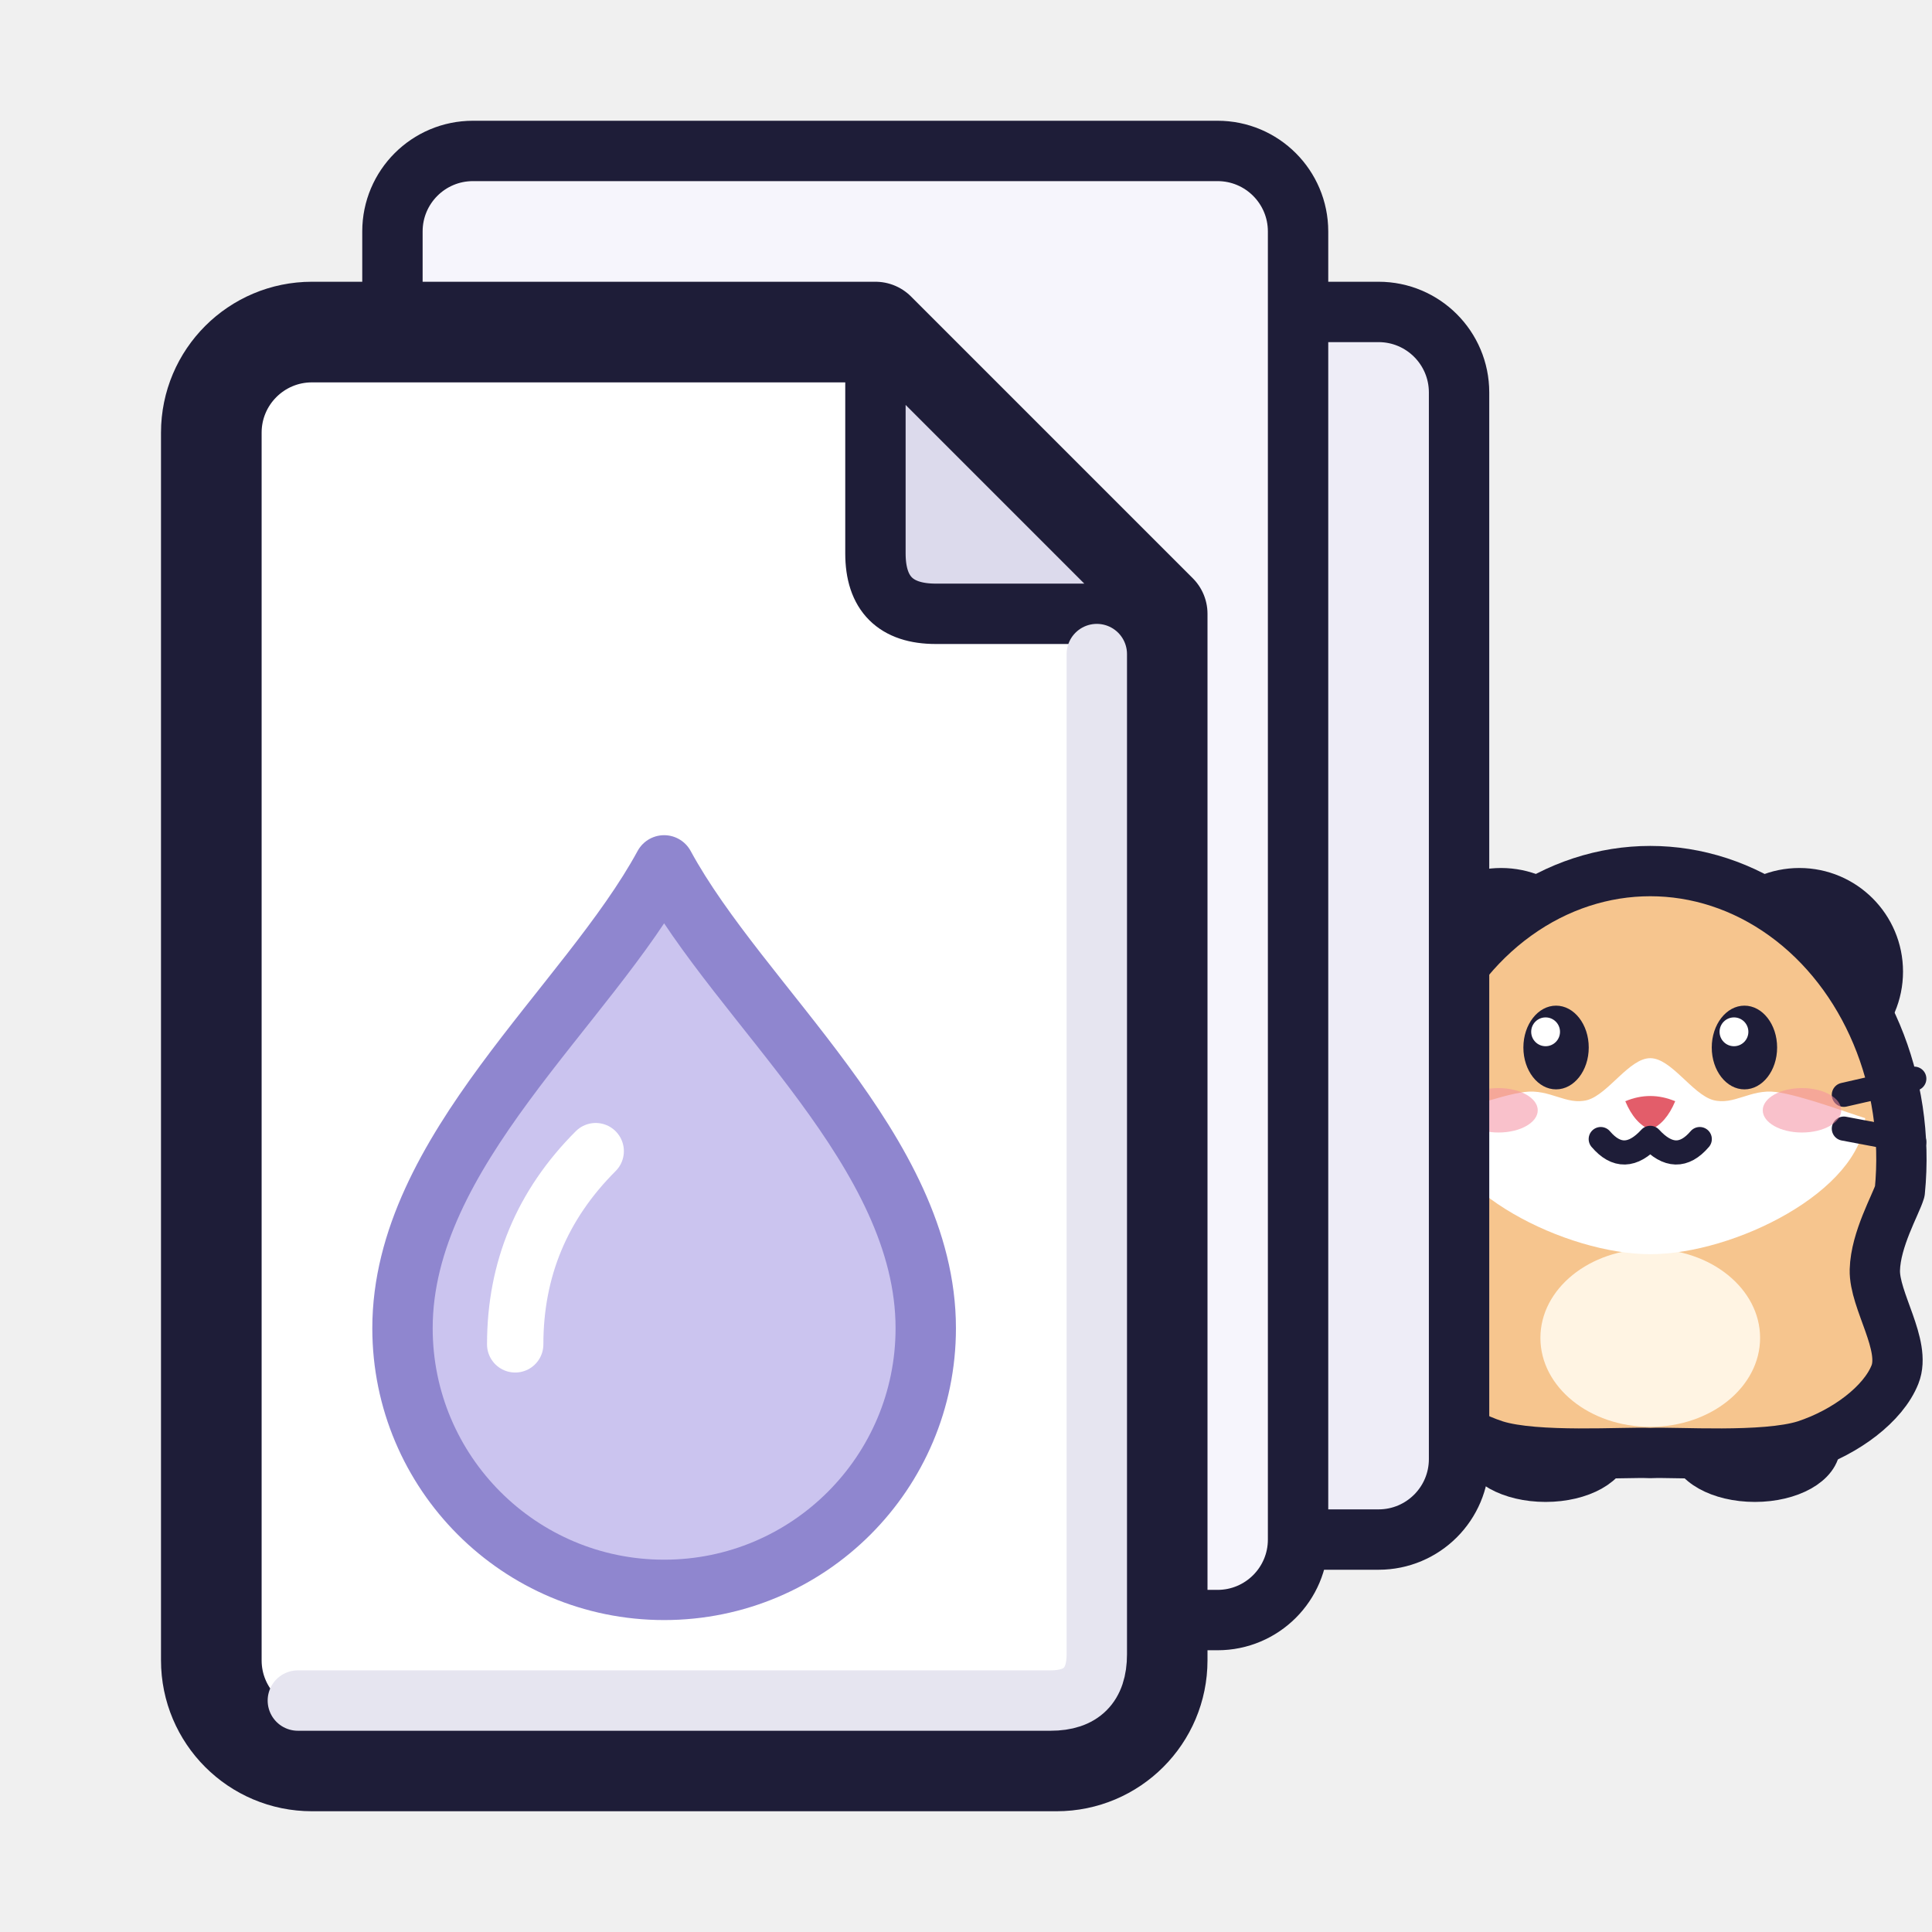
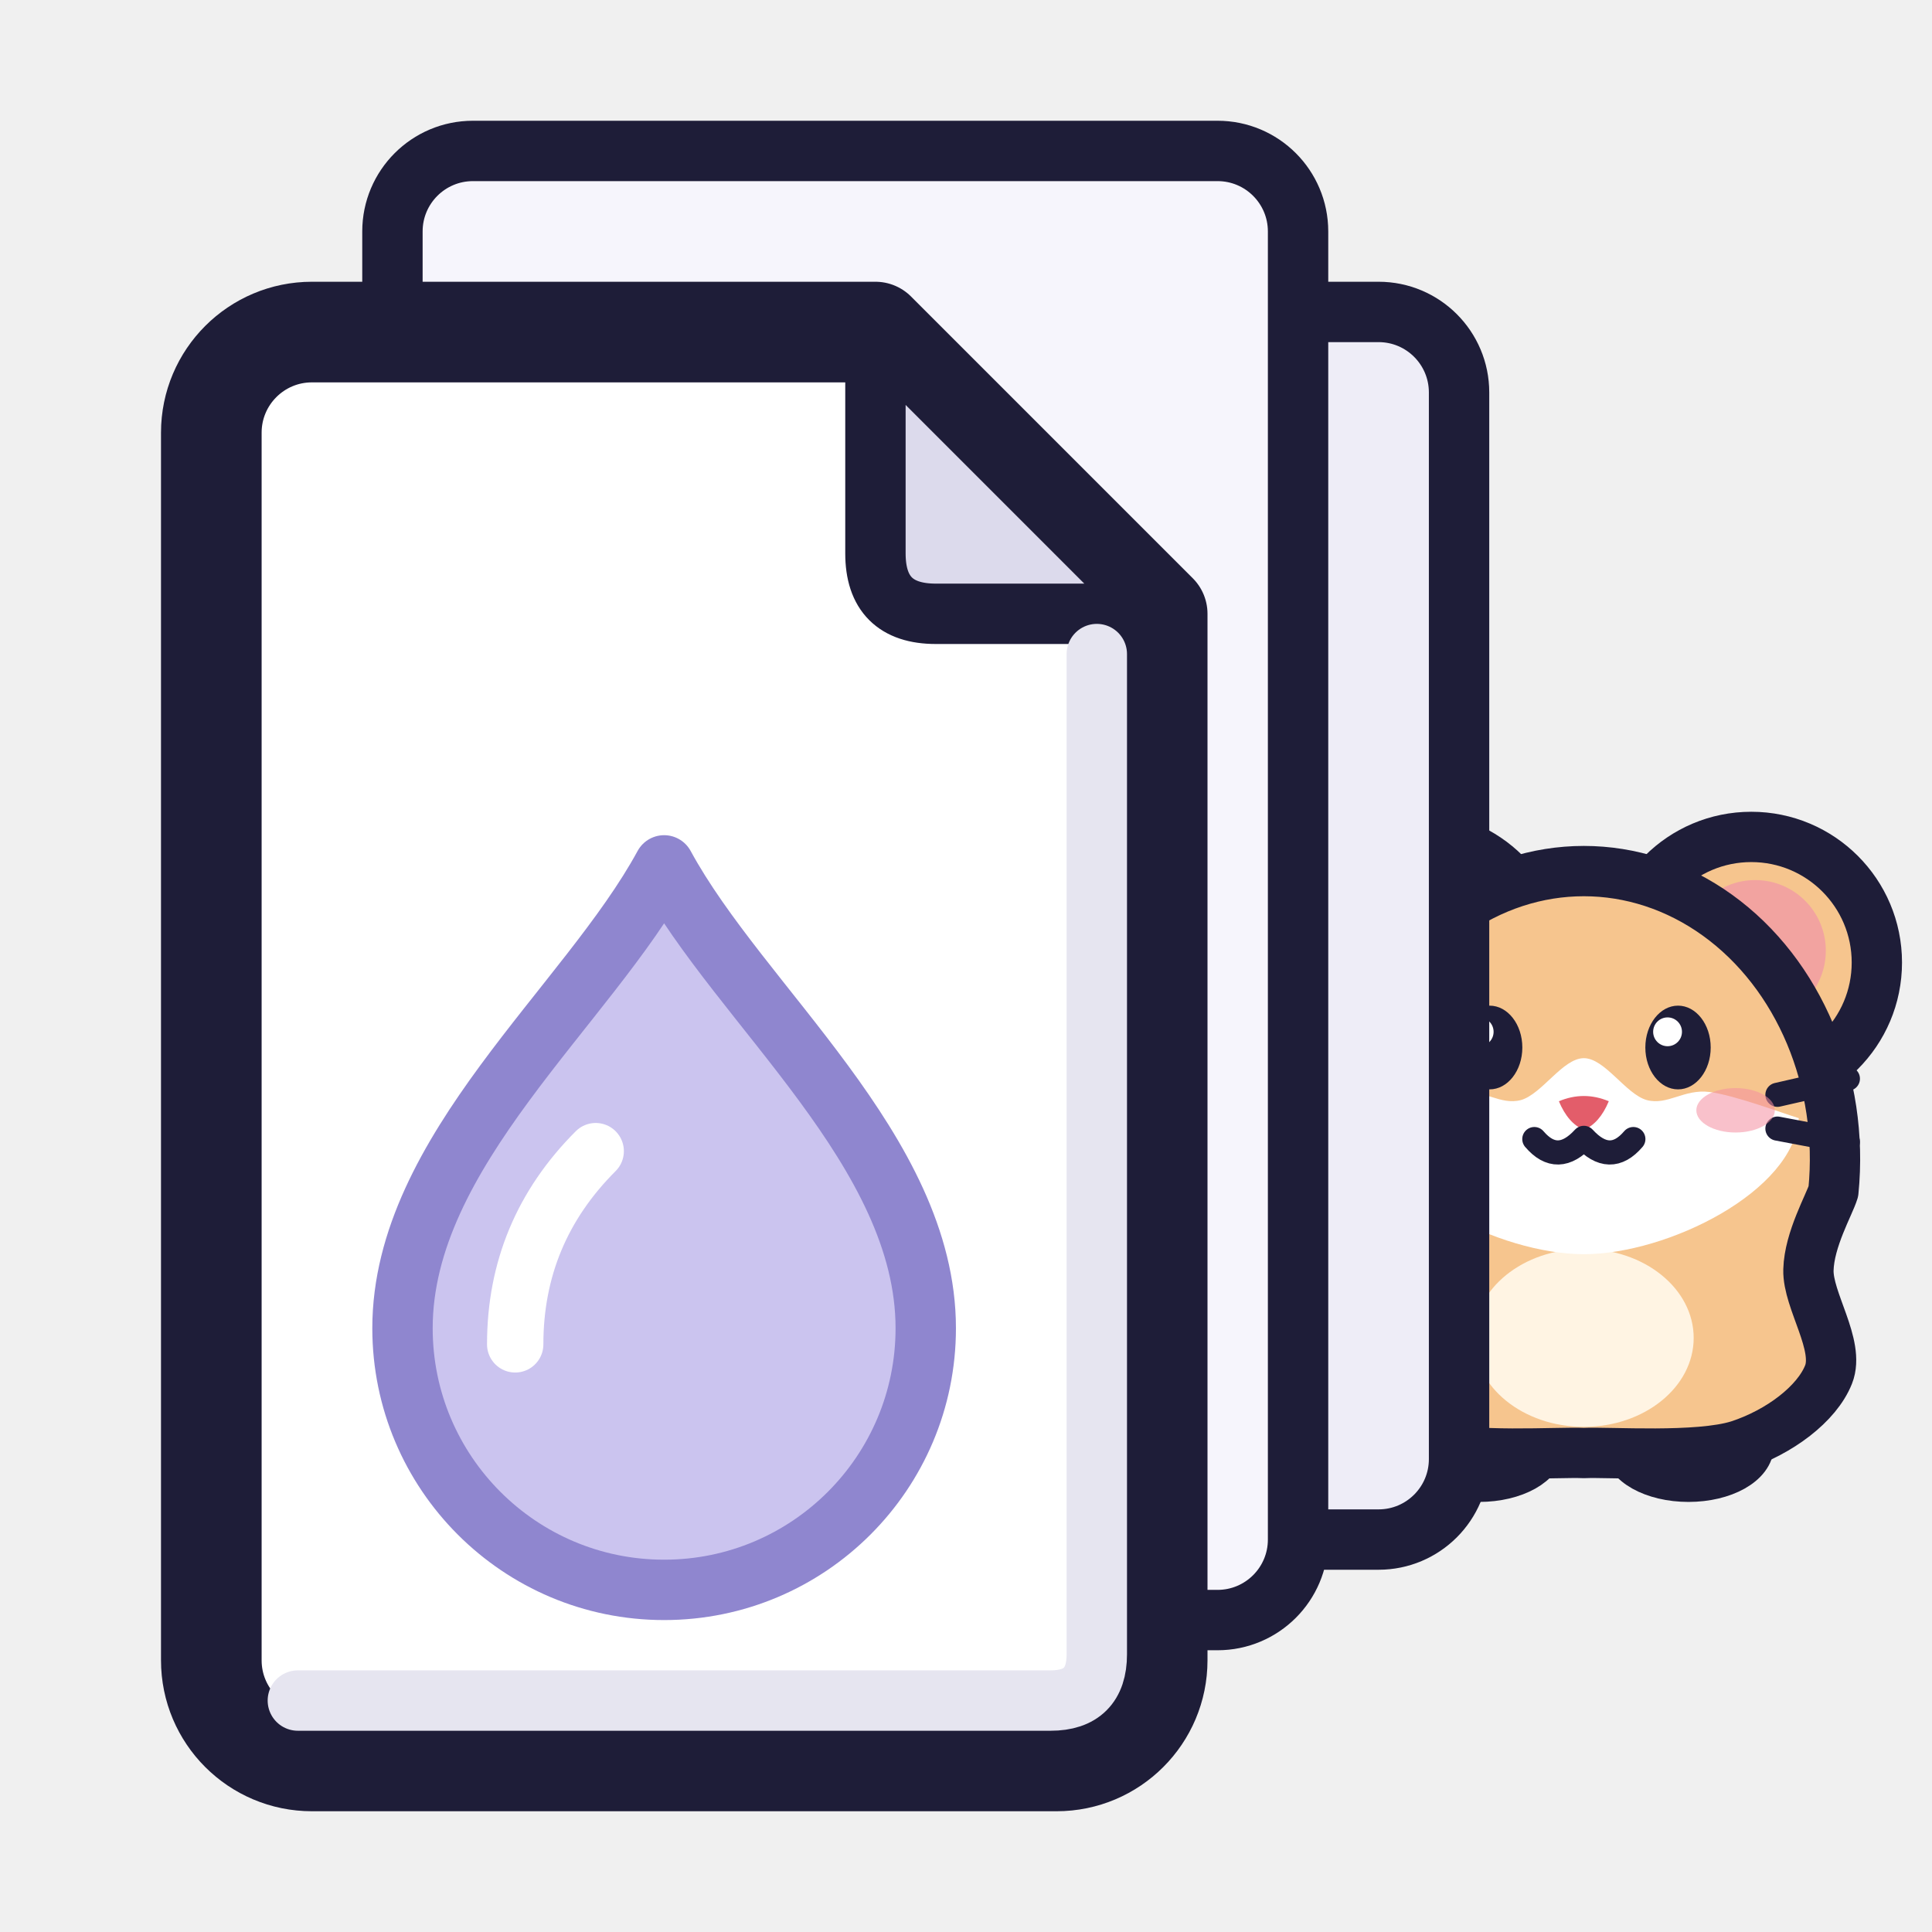
<svg xmlns="http://www.w3.org/2000/svg" width="48" height="48" viewBox="0 0 48 48">
  <g id="hamster">
-     <ellipse id="hb_foot0" cx="38.4" cy="35.905" rx="1.625" ry="0.91" fill="#F6C58E" stroke="#1E1D38" stroke-width="1" />
-     <ellipse id="hb_foot1" cx="43.6" cy="35.905" rx="1.625" ry="0.91" fill="#F6C58E" stroke="#1E1D38" stroke-width="1" />
-     <circle id="hb_ear0" cx="37.295" cy="24.14" r="1.95" fill="#F6C58E" stroke="#1E1D38" stroke-width="1.25" />
-     <circle id="hb_ear0_in" cx="37.653" cy="24.4" r="1.008" fill="#F2A3A0" />
-     <circle id="hb_ear1" cx="44.705" cy="24.14" r="1.95" fill="#F6C58E" stroke="#1E1D38" stroke-width="1.25" />
-     <circle id="hb_ear1_in" cx="44.347" cy="24.4" r="1.008" fill="#F2A3A0" />
-     <path id="hb_body" d="M34.8 29.6A6.24 7.15 0 1 1 47.2 29.6C47.1 29.93 46.6 30.79 46.58 31.55C46.56 32.31 47.37 33.42 47.08 34.15C46.79 34.88 45.86 35.58 44.85 35.91C43.83 36.23 41.64 36.07 41 36.1C40.36 36.07 38.17 36.23 37.15 35.91C36.14 35.58 35.21 34.88 34.92 34.15C34.63 33.42 35.44 32.31 35.42 31.55C35.4 30.79 34.9 29.93 34.8 29.6Z" fill="#F6C58E" stroke="#1E1D38" stroke-width="1.25" stroke-linejoin="round" />
-     <ellipse id="hb_belly" cx="41" cy="33.24" rx="2.729" ry="2.21" fill="#FFF4E3" />
-     <path id="hb_muzzle" d="M35.66 27.78C36.03 27.67 37.25 27.21 37.88 27.13C38.51 27.05 38.92 27.47 39.44 27.33C39.96 27.18 40.48 26.29 41 26.29C41.52 26.29 42.04 27.18 42.56 27.33C43.08 27.47 43.49 27.05 44.12 27.13C44.75 27.21 45.97 27.67 46.34 27.78C46.23 29.6 43.08 31.16 41 31.16C38.92 31.16 35.77 29.6 35.66 27.78Z" fill="#FFFFFF" />
-     <ellipse id="hb_eye0" cx="38.66" cy="26.025" rx="0.812" ry="1.04" fill="#1E1D38" />
-     <circle id="hb_eye0_hl" cx="38.4" cy="25.635" r="0.358" fill="#FFFFFF" />
-     <ellipse id="hb_eye1" cx="43.34" cy="26.025" rx="0.812" ry="1.04" fill="#1E1D38" />
-     <circle id="hb_eye1_hl" cx="43.08" cy="25.635" r="0.358" fill="#FFFFFF" />
-     <path id="hb_nose" d="M40.38 27.36Q41 27.1 41.62 27.36Q41.39 27.91 41 28.07Q40.61 27.91 40.38 27.36Z" fill="#E35D6A" />
-     <path id="hb_mouth" d="M39.77 28.3Q40.35 28.98 41 28.27Q41.65 28.98 42.23 28.3" fill="none" stroke="#1E1D38" stroke-width="0.6" stroke-linecap="round" stroke-linejoin="round" />
-     <path id="hb_whisker_l0" d="M36.19 27.2L34.44 26.8" fill="none" stroke="#1E1D38" stroke-width="0.6" stroke-linecap="round" />
-     <path id="hb_whisker_r0" d="M45.81 27.2L47.56 26.8" fill="none" stroke="#1E1D38" stroke-width="0.6" stroke-linecap="round" />
-     <path id="hb_whisker_l1" d="M36.19 28.04L34.44 28.37" fill="none" stroke="#1E1D38" stroke-width="0.6" stroke-linecap="round" />
-     <path id="hb_whisker_r1" d="M45.81 28.04L47.56 28.37" fill="none" stroke="#1E1D38" stroke-width="0.6" stroke-linecap="round" />
-     <ellipse id="hb_blush0" cx="37.23" cy="27.585" rx="0.975" ry="0.552" fill="#F48FA0" fill-opacity="0.55" />
-     <ellipse id="hb_blush1" cx="44.77" cy="27.585" rx="0.975" ry="0.552" fill="#F48FA0" fill-opacity="0.55" />
+     <ellipse id="hb_foot0" cx="36.75" cy="35.905" rx="1.625" ry="0.91" fill="#F6C58E" stroke="#1E1D38" stroke-width="1" />
+     <ellipse id="hb_foot1" cx="41.95" cy="35.905" rx="1.625" ry="0.91" fill="#F6C58E" stroke="#1E1D38" stroke-width="1" />
+     <circle id="hb_ear0" cx="35.19" cy="23.913" r="3.12" fill="#F6C58E" stroke="#1E1D38" stroke-width="1.25" />
+     <circle id="hb_ear0_in" cx="35.093" cy="23.62" r="1.755" fill="#F2A3A0" />
+     <circle id="hb_ear1" cx="43.51" cy="23.913" r="3.12" fill="#F6C58E" stroke="#1E1D38" stroke-width="1.25" />
+     <circle id="hb_ear1_in" cx="43.607" cy="23.62" r="1.755" fill="#F2A3A0" />
+     <path id="hb_body" d="M33.15 29.6A6.24 7.15 0 1 1 45.55 29.6C45.45 29.93 44.95 30.79 44.93 31.55C44.91 32.31 45.72 33.42 45.43 34.15C45.14 34.88 44.21 35.58 43.2 35.91C42.18 36.23 39.99 36.07 39.35 36.1C38.71 36.07 36.52 36.23 35.5 35.91C34.49 35.58 33.56 34.88 33.27 34.15C32.98 33.42 33.79 32.31 33.77 31.55C33.75 30.79 33.25 29.93 33.15 29.6Z" fill="#F6C58E" stroke="#1E1D38" stroke-width="1.25" stroke-linejoin="round" />
+     <ellipse id="hb_belly" cx="39.35" cy="33.24" rx="2.729" ry="2.21" fill="#FFF4E3" />
+     <path id="hb_muzzle" d="M34.01 27.78C34.38 27.67 35.6 27.21 36.23 27.13C36.86 27.05 37.27 27.47 37.79 27.33C38.31 27.18 38.83 26.29 39.35 26.29C39.87 26.29 40.39 27.18 40.91 27.33C41.43 27.47 41.84 27.05 42.47 27.13C43.1 27.21 44.32 27.67 44.69 27.78C44.58 29.6 41.43 31.16 39.35 31.16C37.27 31.16 34.12 29.6 34.01 27.78Z" fill="#FFFFFF" />
+     <ellipse id="hb_eye0" cx="37.01" cy="26.025" rx="0.812" ry="1.04" fill="#1E1D38" />
+     <circle id="hb_eye0_hl" cx="36.75" cy="25.635" r="0.358" fill="#FFFFFF" />
+     <ellipse id="hb_eye1" cx="41.69" cy="26.025" rx="0.812" ry="1.04" fill="#1E1D38" />
+     <circle id="hb_eye1_hl" cx="41.43" cy="25.635" r="0.358" fill="#FFFFFF" />
+     <path id="hb_nose" d="M38.73 27.36Q39.35 27.1 39.97 27.36Q39.74 27.91 39.35 28.07Q38.96 27.91 38.73 27.36Z" fill="#E35D6A" />
+     <path id="hb_mouth" d="M38.12 28.3Q38.7 28.98 39.35 28.27Q40 28.98 40.58 28.3" fill="none" stroke="#1E1D38" stroke-width="0.6" stroke-linecap="round" stroke-linejoin="round" />
+     <path id="hb_whisker_l0" d="M34.54 27.2L32.79 26.8" fill="none" stroke="#1E1D38" stroke-width="0.6" stroke-linecap="round" />
+     <path id="hb_whisker_r0" d="M44.16 27.2L45.91 26.8" fill="none" stroke="#1E1D38" stroke-width="0.6" stroke-linecap="round" />
+     <path id="hb_whisker_l1" d="M34.54 28.04L32.79 28.37" fill="none" stroke="#1E1D38" stroke-width="0.6" stroke-linecap="round" />
+     <path id="hb_whisker_r1" d="M44.16 28.04L45.91 28.37" fill="none" stroke="#1E1D38" stroke-width="0.6" stroke-linecap="round" />
+     <ellipse id="hb_blush0" cx="35.58" cy="27.585" rx="0.975" ry="0.552" fill="#F48FA0" fill-opacity="0.55" />
+     <ellipse id="hb_blush1" cx="43.12" cy="27.585" rx="0.975" ry="0.552" fill="#F48FA0" fill-opacity="0.55" />
  </g>
  <g id="object">
    <path id="back2" d="M14.75 7.75H34.25A2 2 0 0 1 36.25 9.75V36.25A2 2 0 0 1 34.25 38.25H14.75A2 2 0 0 1 12.75 36.25V9.75A2 2 0 0 1 14.75 7.75Z" fill="#EEEDF7" stroke="#1E1D38" stroke-width="1.5" stroke-linejoin="round" />
    <path id="back1" d="M11.75 3.75H30.25A2 2 0 0 1 32.25 5.75V38.25A2 2 0 0 1 30.25 40.25H11.75A2 2 0 0 1 9.75 38.25V5.75A2 2 0 0 1 11.75 3.75Z" fill="#F6F5FC" stroke="#1E1D38" stroke-width="1.5" stroke-linejoin="round" />
    <path id="sheet" d="M7.75 8.25H21.75L28.75 15.25V41.25A2.5 2.5 0 0 1 26.25 43.75H7.75A2.5 2.5 0 0 1 5.25 41.25V10.75A2.5 2.5 0 0 1 7.75 8.25Z" fill="#FFFFFF" stroke="#1E1D38" stroke-width="2.5" stroke-linejoin="round" />
    <path id="flap" d="M21.75 8.25V13.75Q21.75 15.25 23.25 15.25H28.75Z" fill="#DCDAEC" stroke="#1E1D38" stroke-width="1.5" stroke-linejoin="round" />
  </g>
  <g id="object_fx">
    <path id="sheet_shade" d="M27.25 16.25V41.1Q27.25 42.25 26.1 42.25H7.4" fill="none" stroke="#E6E5F0" stroke-width="1.5" stroke-linecap="round" />
    <path id="drop" d="M16.5 21.5C18.4 25 23 28.6 23 33A6.5 6.5 0 0 1 10 33C10 28.6 14.6 25 16.5 21.5Z" fill="#CBC4EF" stroke="#8F86CF" stroke-width="1.5" stroke-linejoin="round" />
    <path id="drop_hl" d="M12.8 33.4Q12.8 30.6 14.8 28.6" fill="none" stroke="#FFFFFF" stroke-width="1.4" stroke-linecap="round" />
  </g>
</svg>
